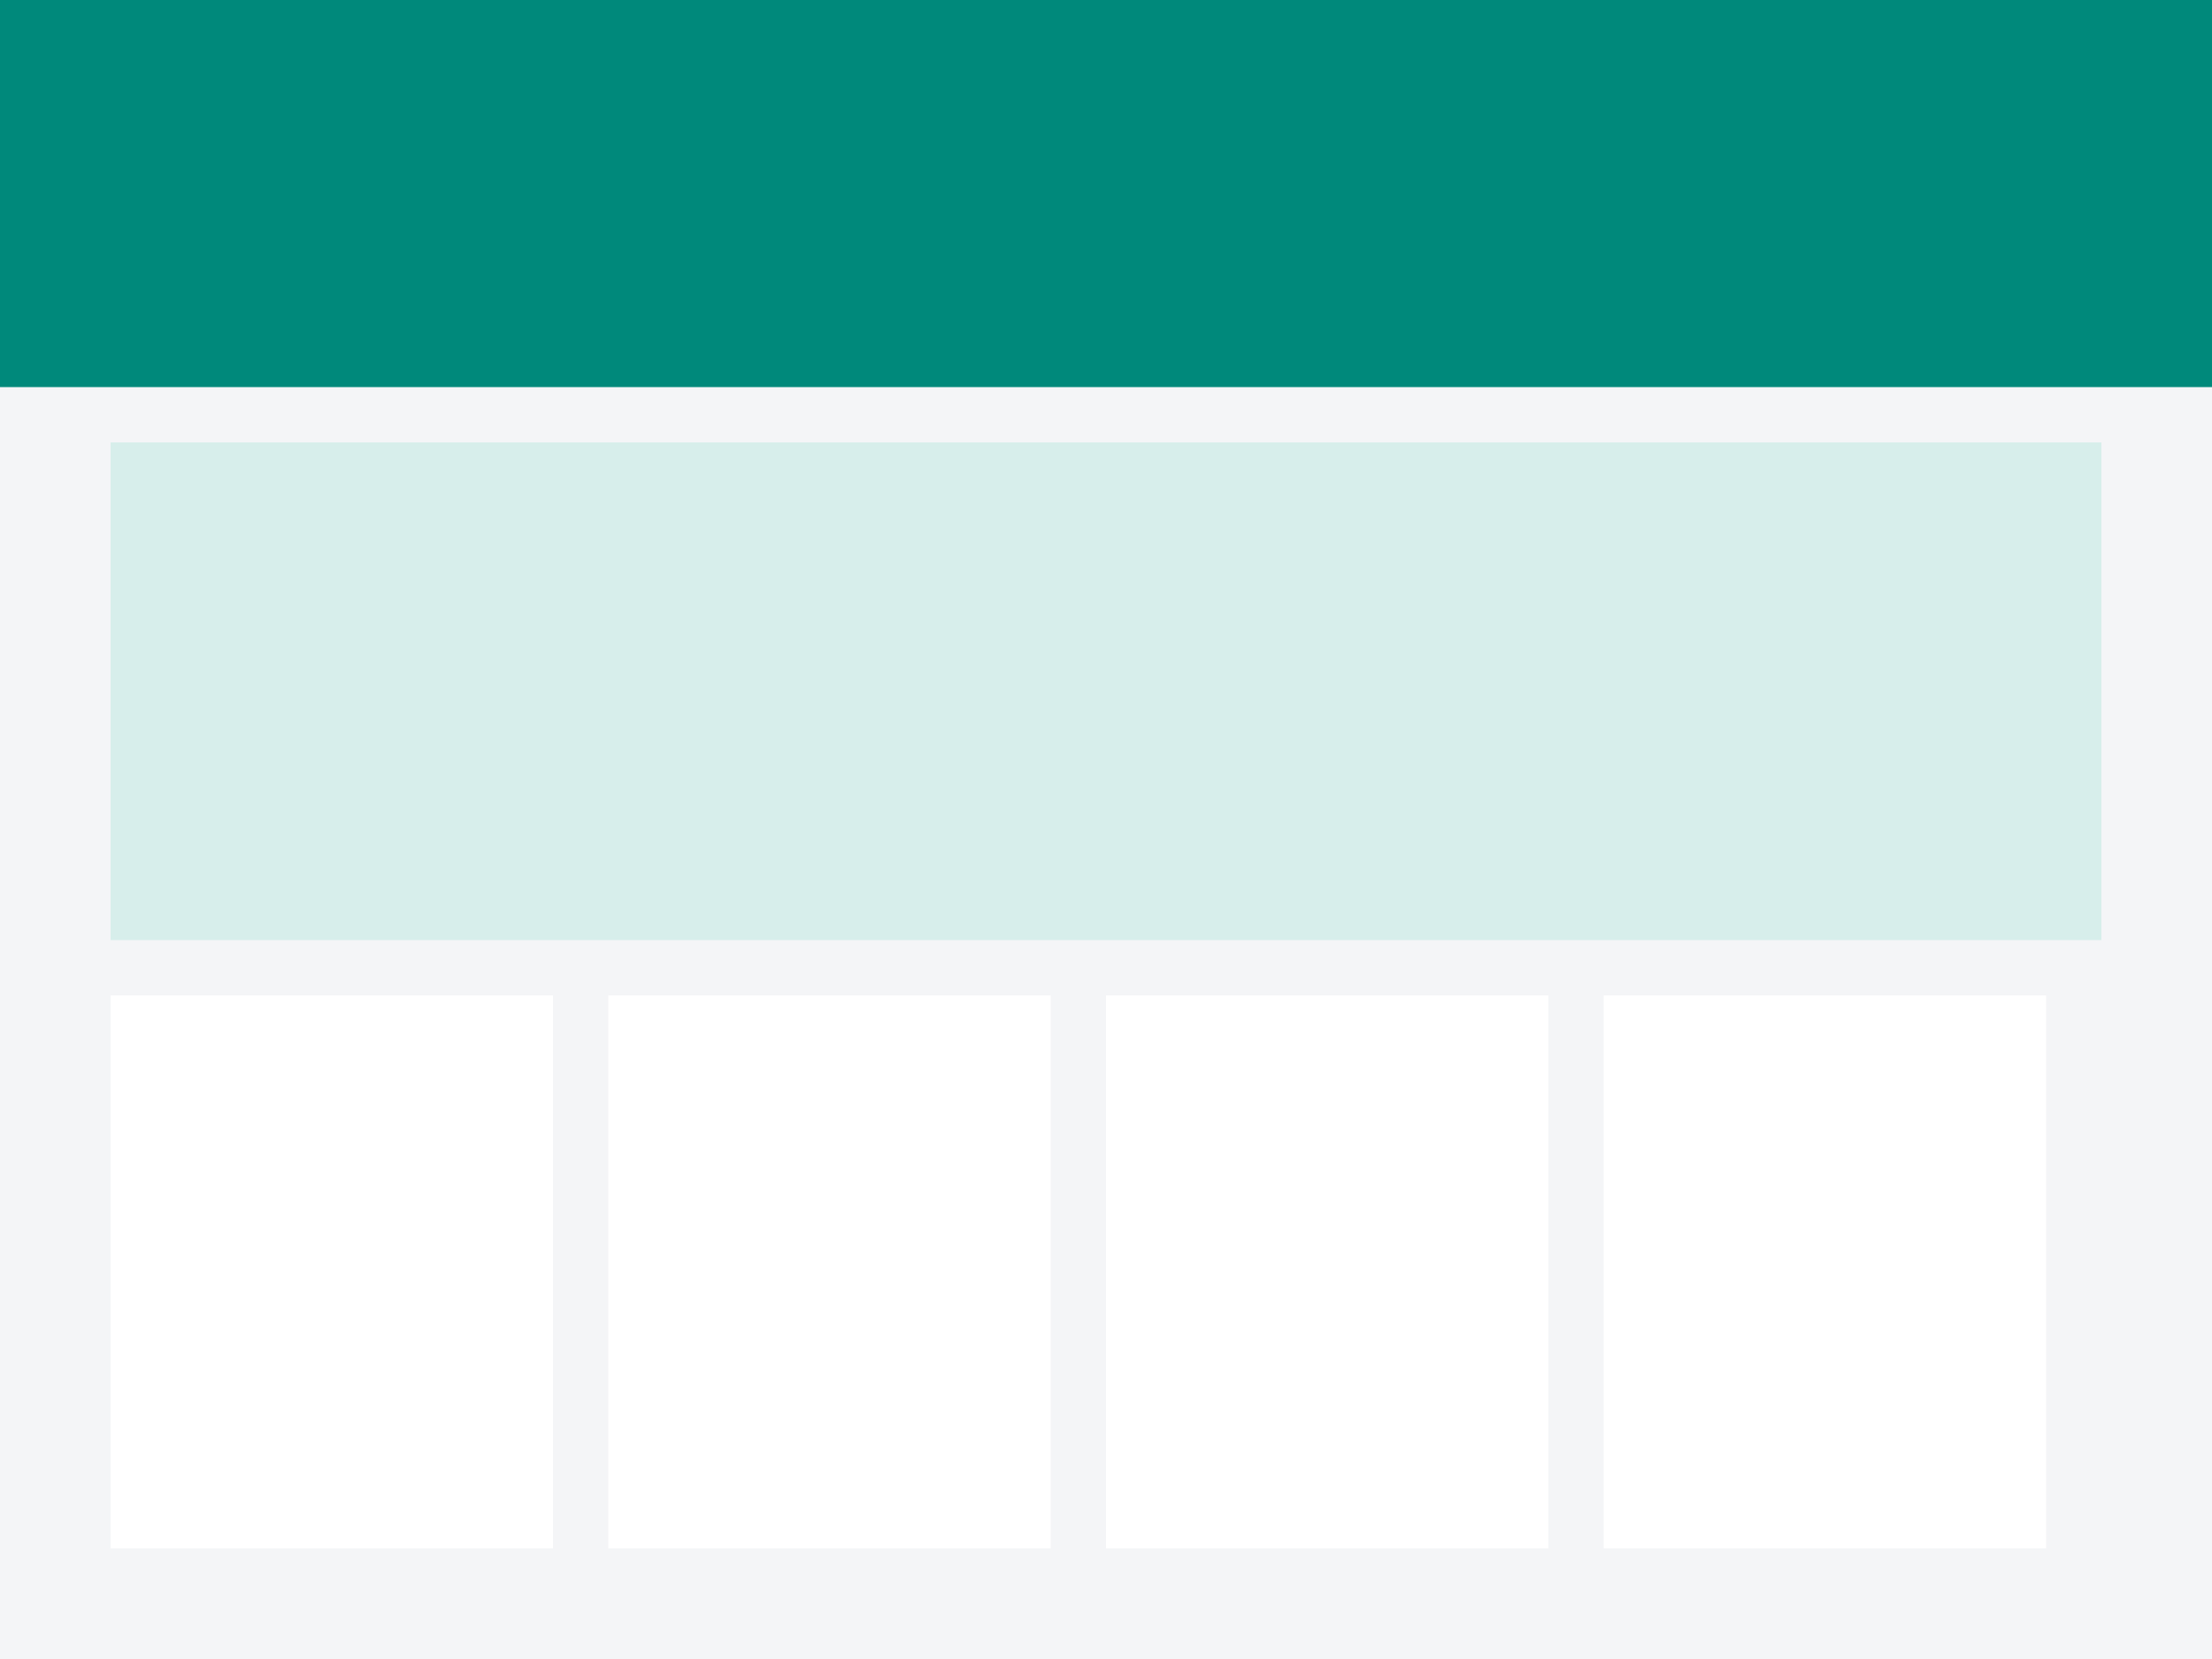
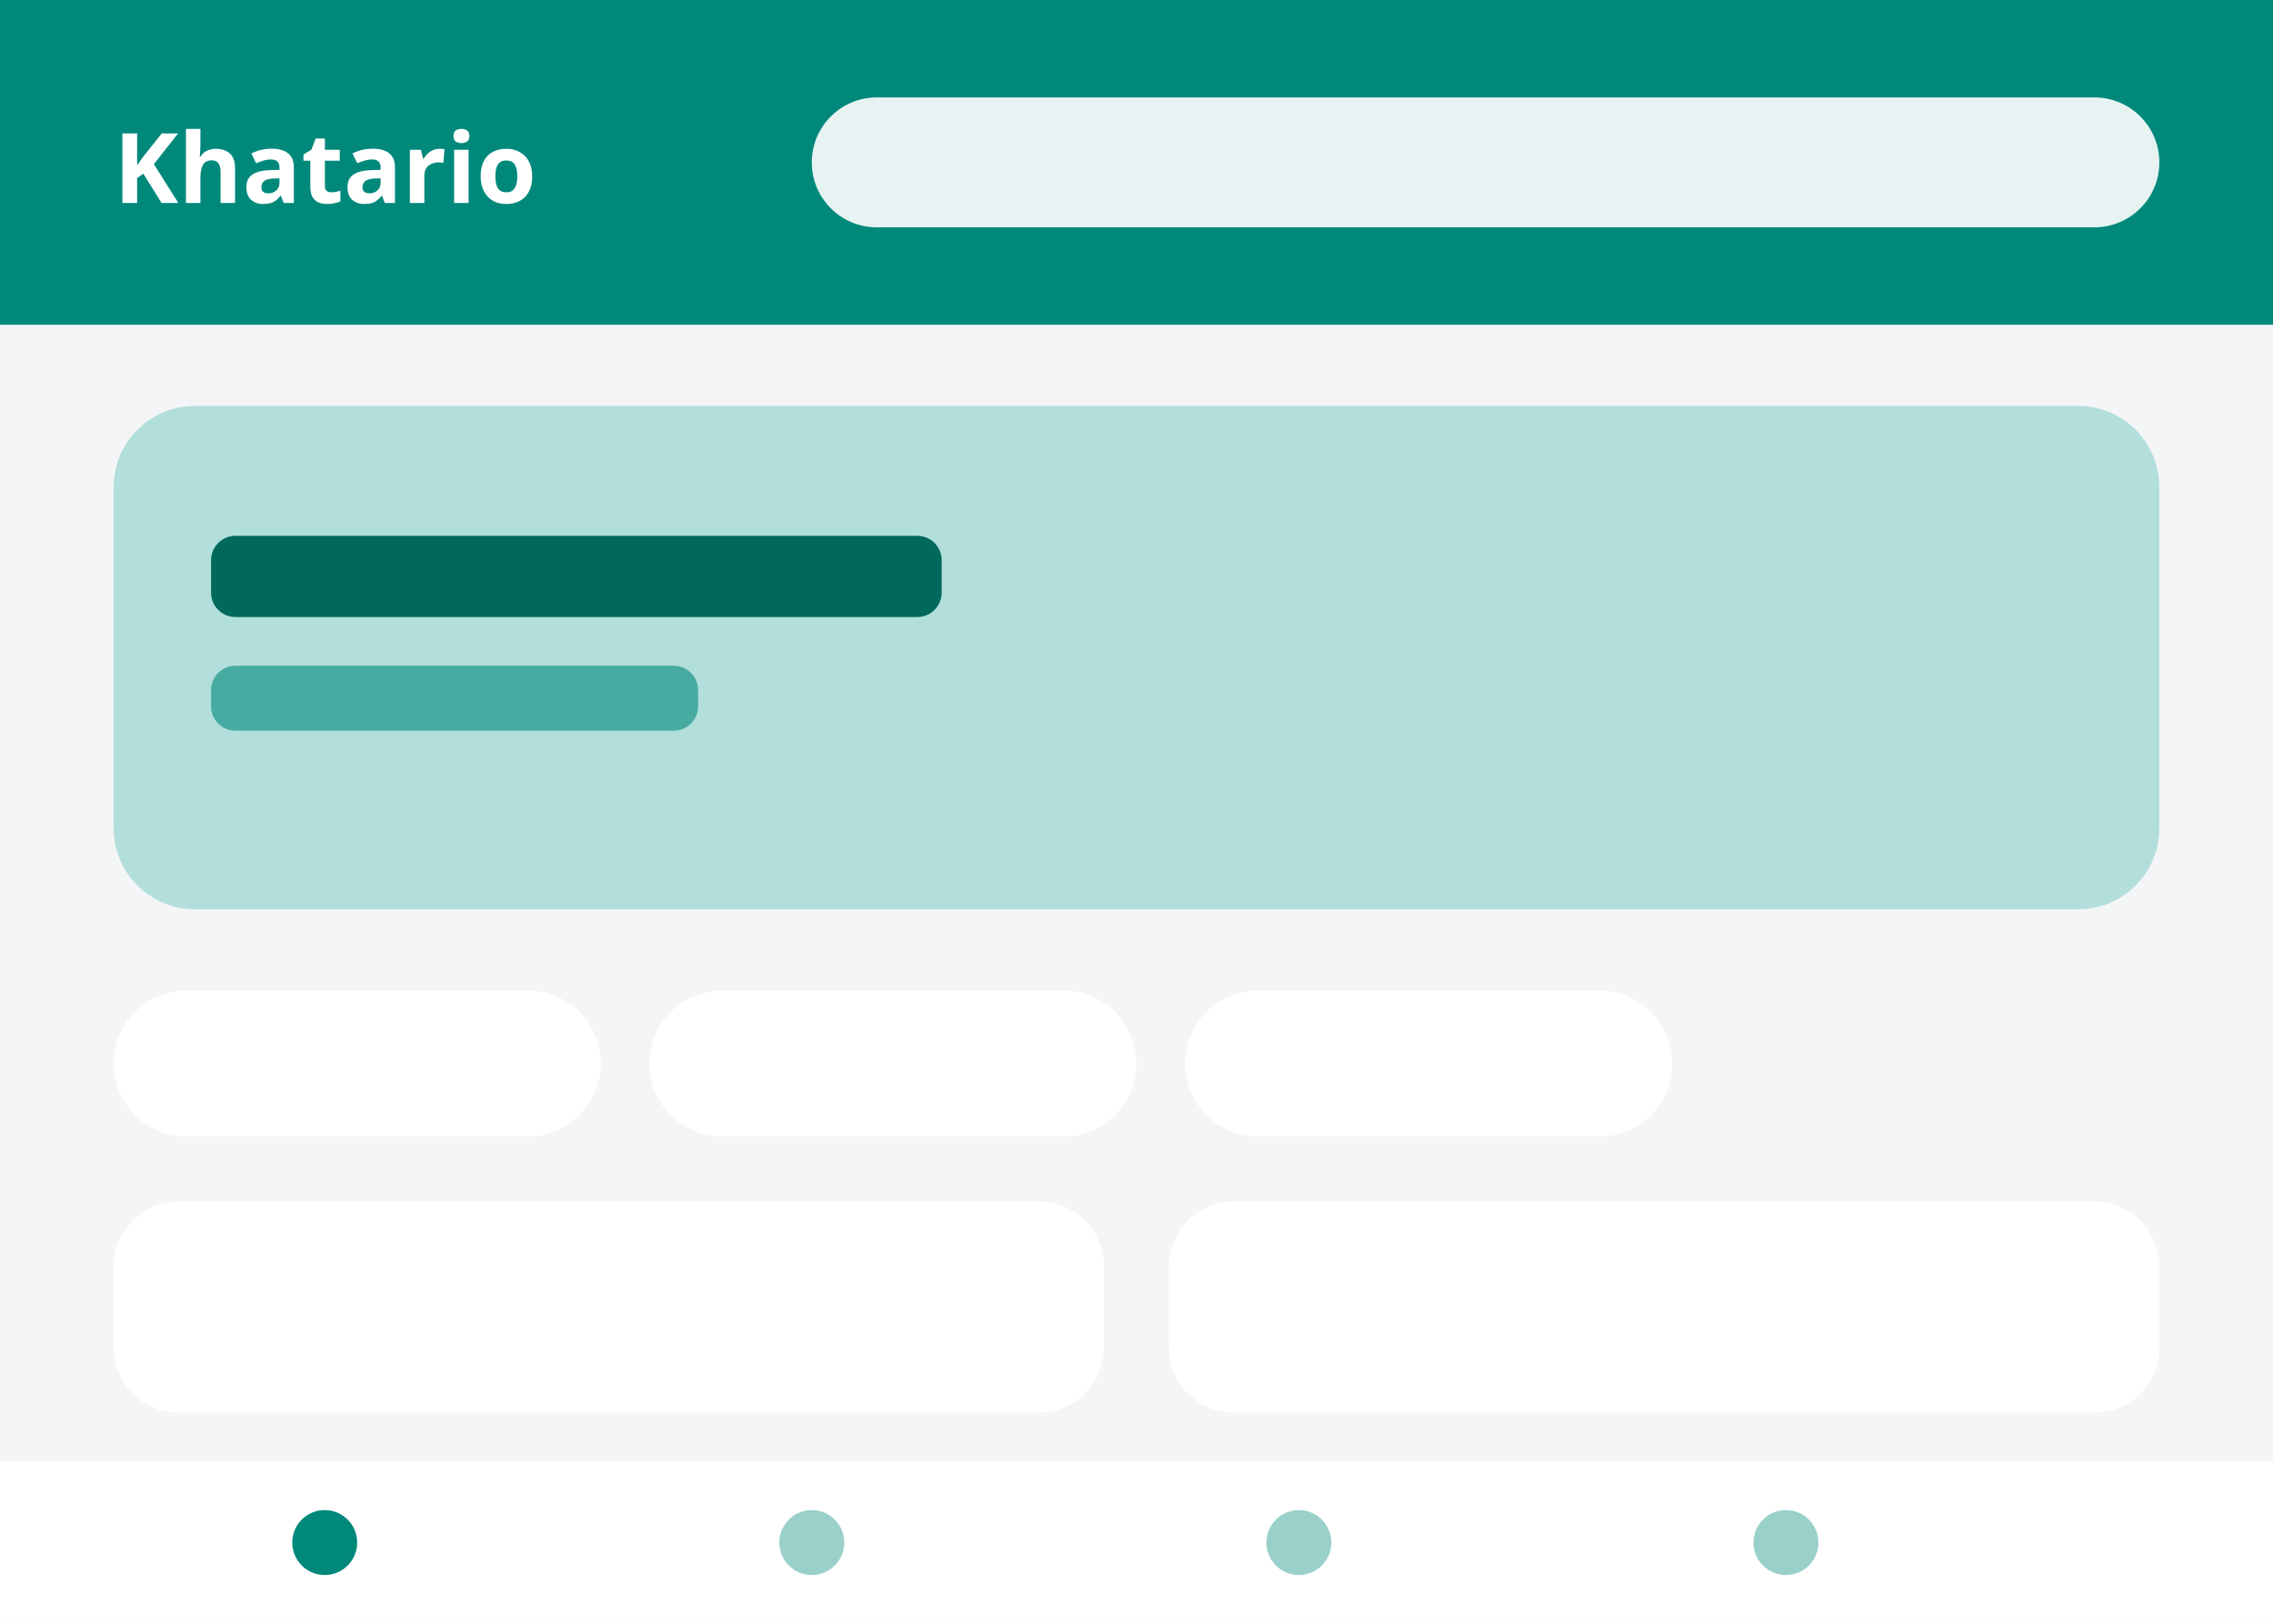
- <svg xmlns="http://www.w3.org/2000/svg" viewBox="0 0 800 600">
-   <rect width="800" height="600" fill="#f4f5f7" />
-   <rect width="800" height="140" fill="#00897b" />
-   <rect x="40" y="160" width="720" height="180" fill="#d7eeeb" />
-   <rect x="40" y="360" width="160" height="200" fill="#fff" />
-   <rect x="220" y="360" width="160" height="200" fill="#fff" />
-   <rect x="400" y="360" width="160" height="200" fill="#fff" />
-   <rect x="580" y="360" width="160" height="200" fill="#fff" />
+ <svg xmlns="http://www.w3.org/2000/svg" viewBox="0 0 280 200" font-family="system-ui, sans-serif">
+   <rect width="280" height="200" fill="#f4f5f7" />
+   <rect width="280" height="40" fill="#00897b" />
+   <text x="14" y="25" font-size="12" font-weight="700" fill="#fff">Khatario</text>
+   <rect x="100" y="12" width="166" height="16" rx="8" fill="#fff" opacity=".9" />
+   <rect x="14" y="50" width="252" height="62" rx="10" fill="#b2dfdb" />
+   <rect x="26" y="66" width="90" height="10" rx="3" fill="#00695c" />
+   <rect x="26" y="82" width="60" height="8" rx="3" fill="#00897b" opacity=".6" />
+   <g fill="#fff">
+     <rect x="14" y="122" width="60" height="18" rx="9" />
+     <rect x="80" y="122" width="60" height="18" rx="9" />
+     <rect x="146" y="122" width="60" height="18" rx="9" />
+   </g>
+   <g fill="#fff">
+     <rect x="14" y="148" width="122" height="26" rx="8" />
+     <rect x="144" y="148" width="122" height="26" rx="8" />
+   </g>
+   <rect y="180" width="280" height="20" fill="#fff" />
+   <g fill="#00897b">
+     <circle cx="40" cy="190" r="4" />
+     <circle cx="100" cy="190" r="4" opacity=".4" />
+     <circle cx="160" cy="190" r="4" opacity=".4" />
+     <circle cx="220" cy="190" r="4" opacity=".4" />
+   </g>
</svg>
